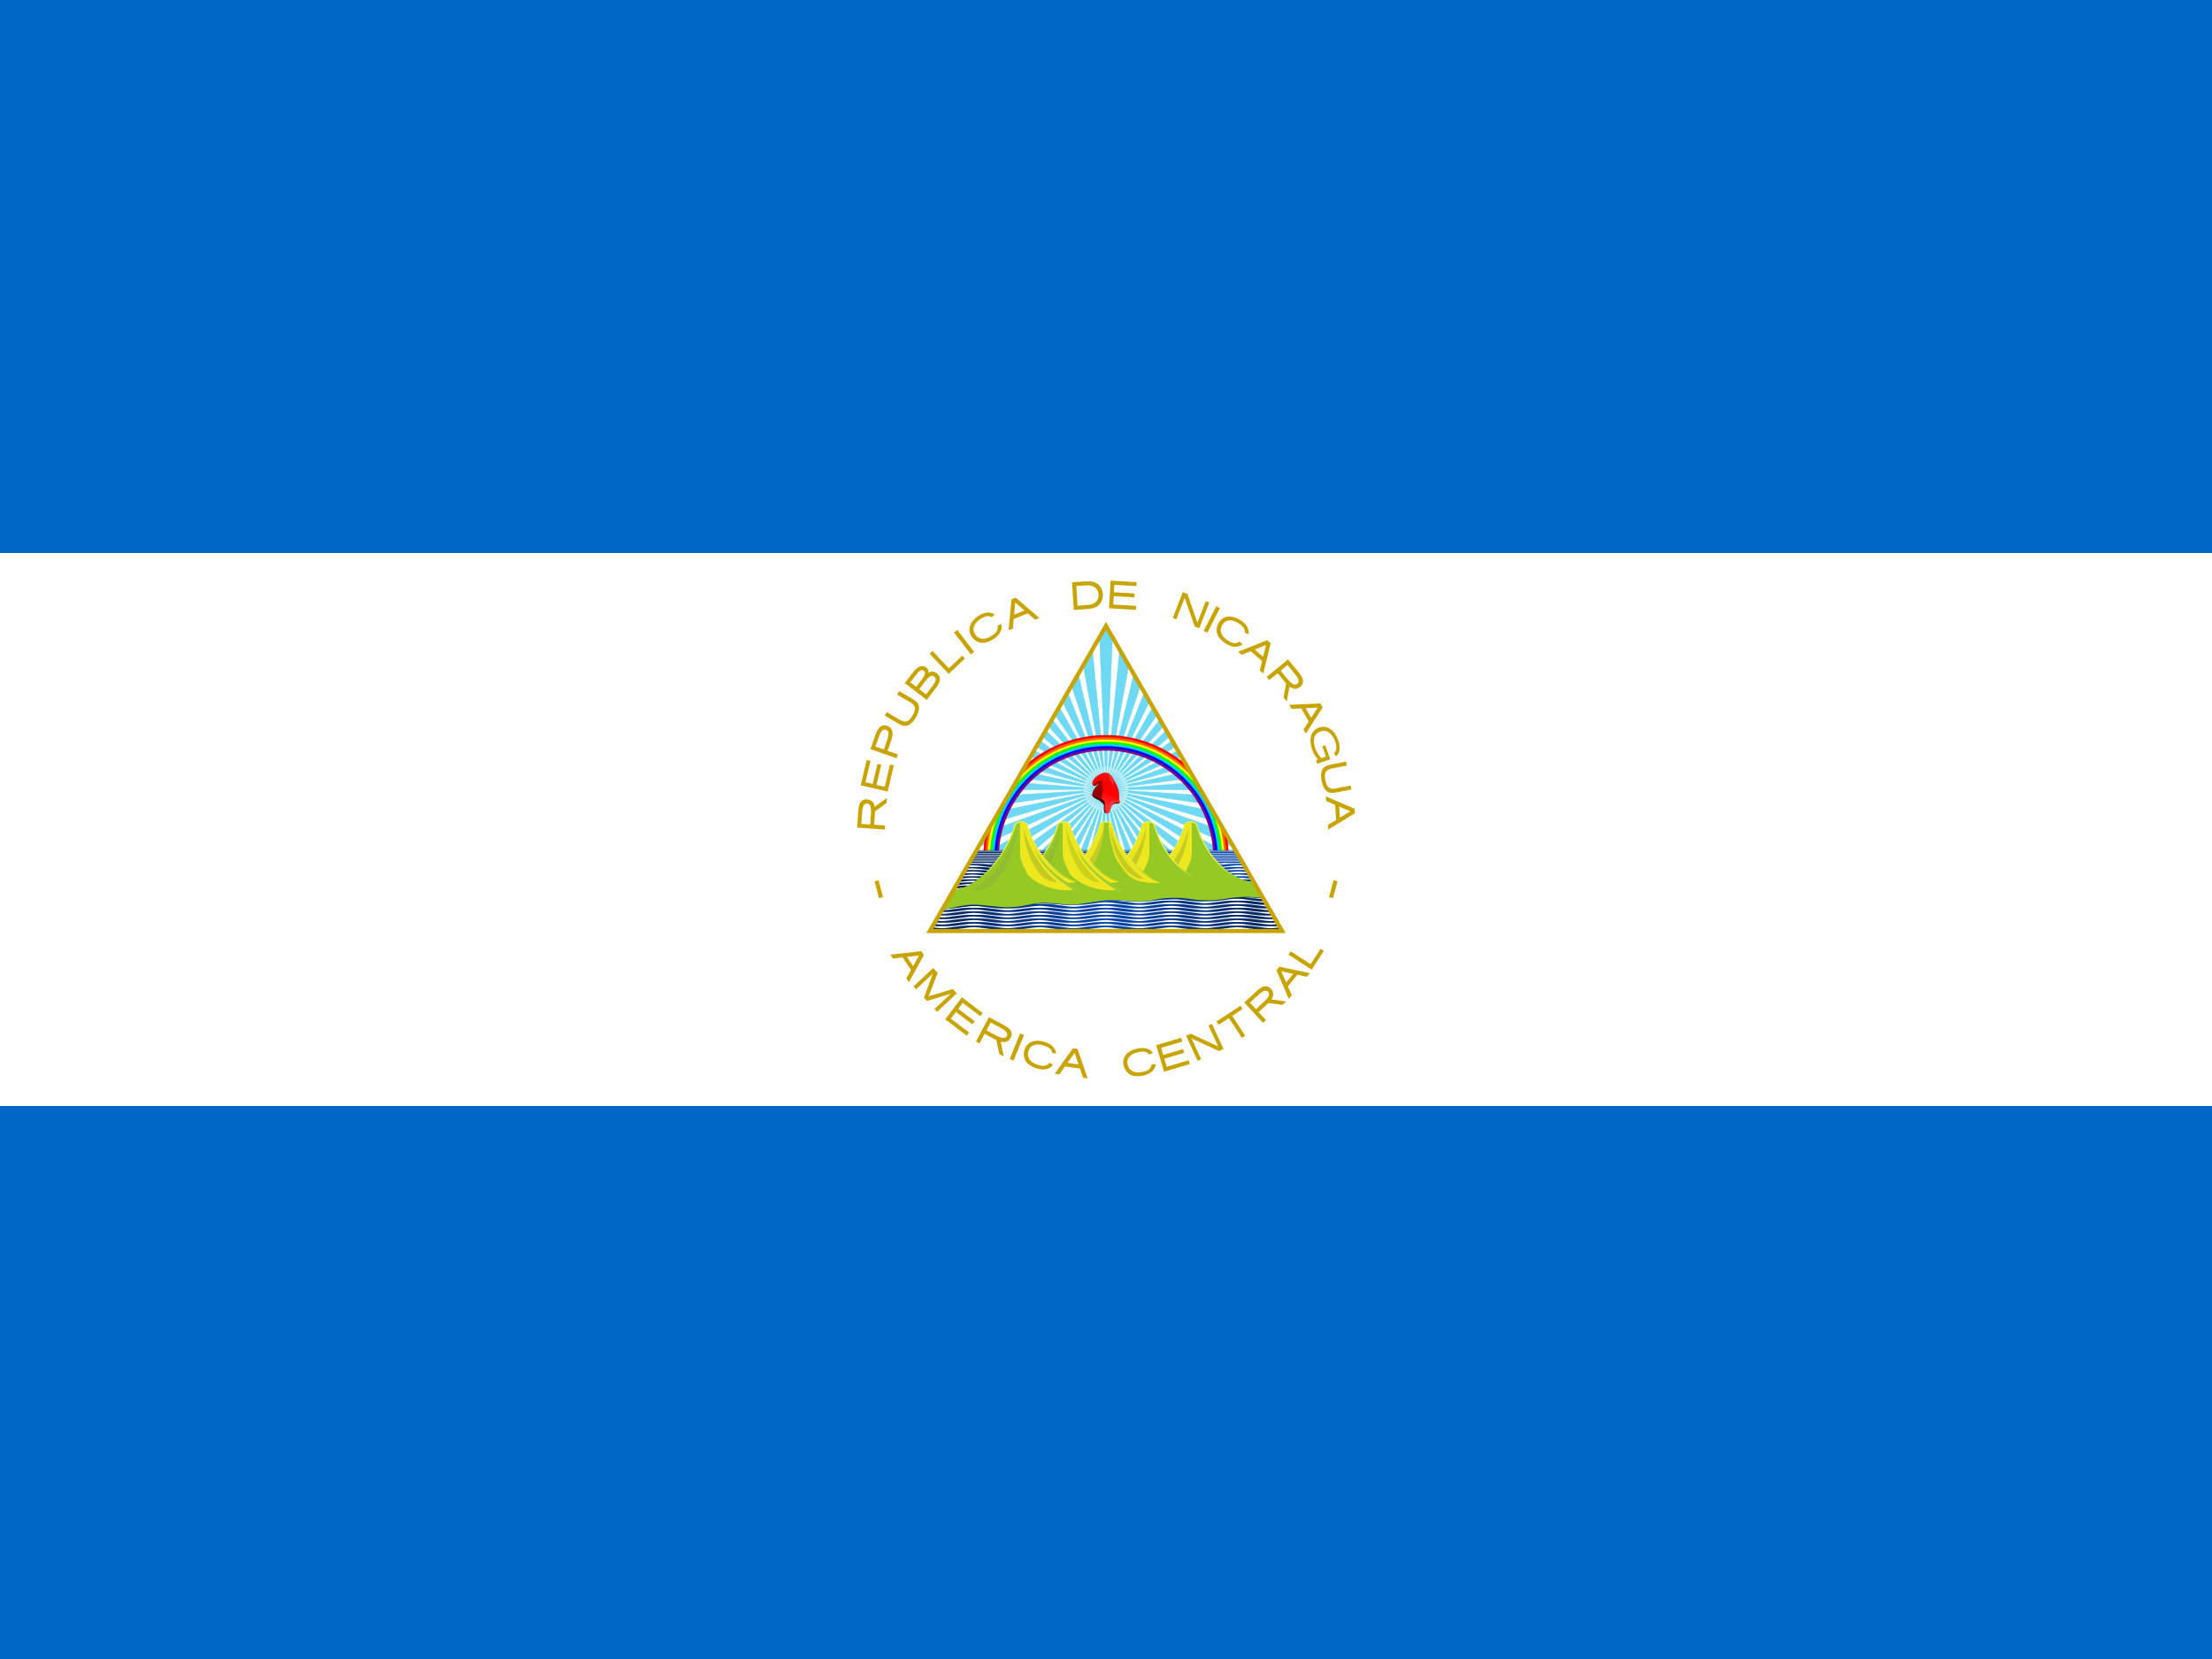
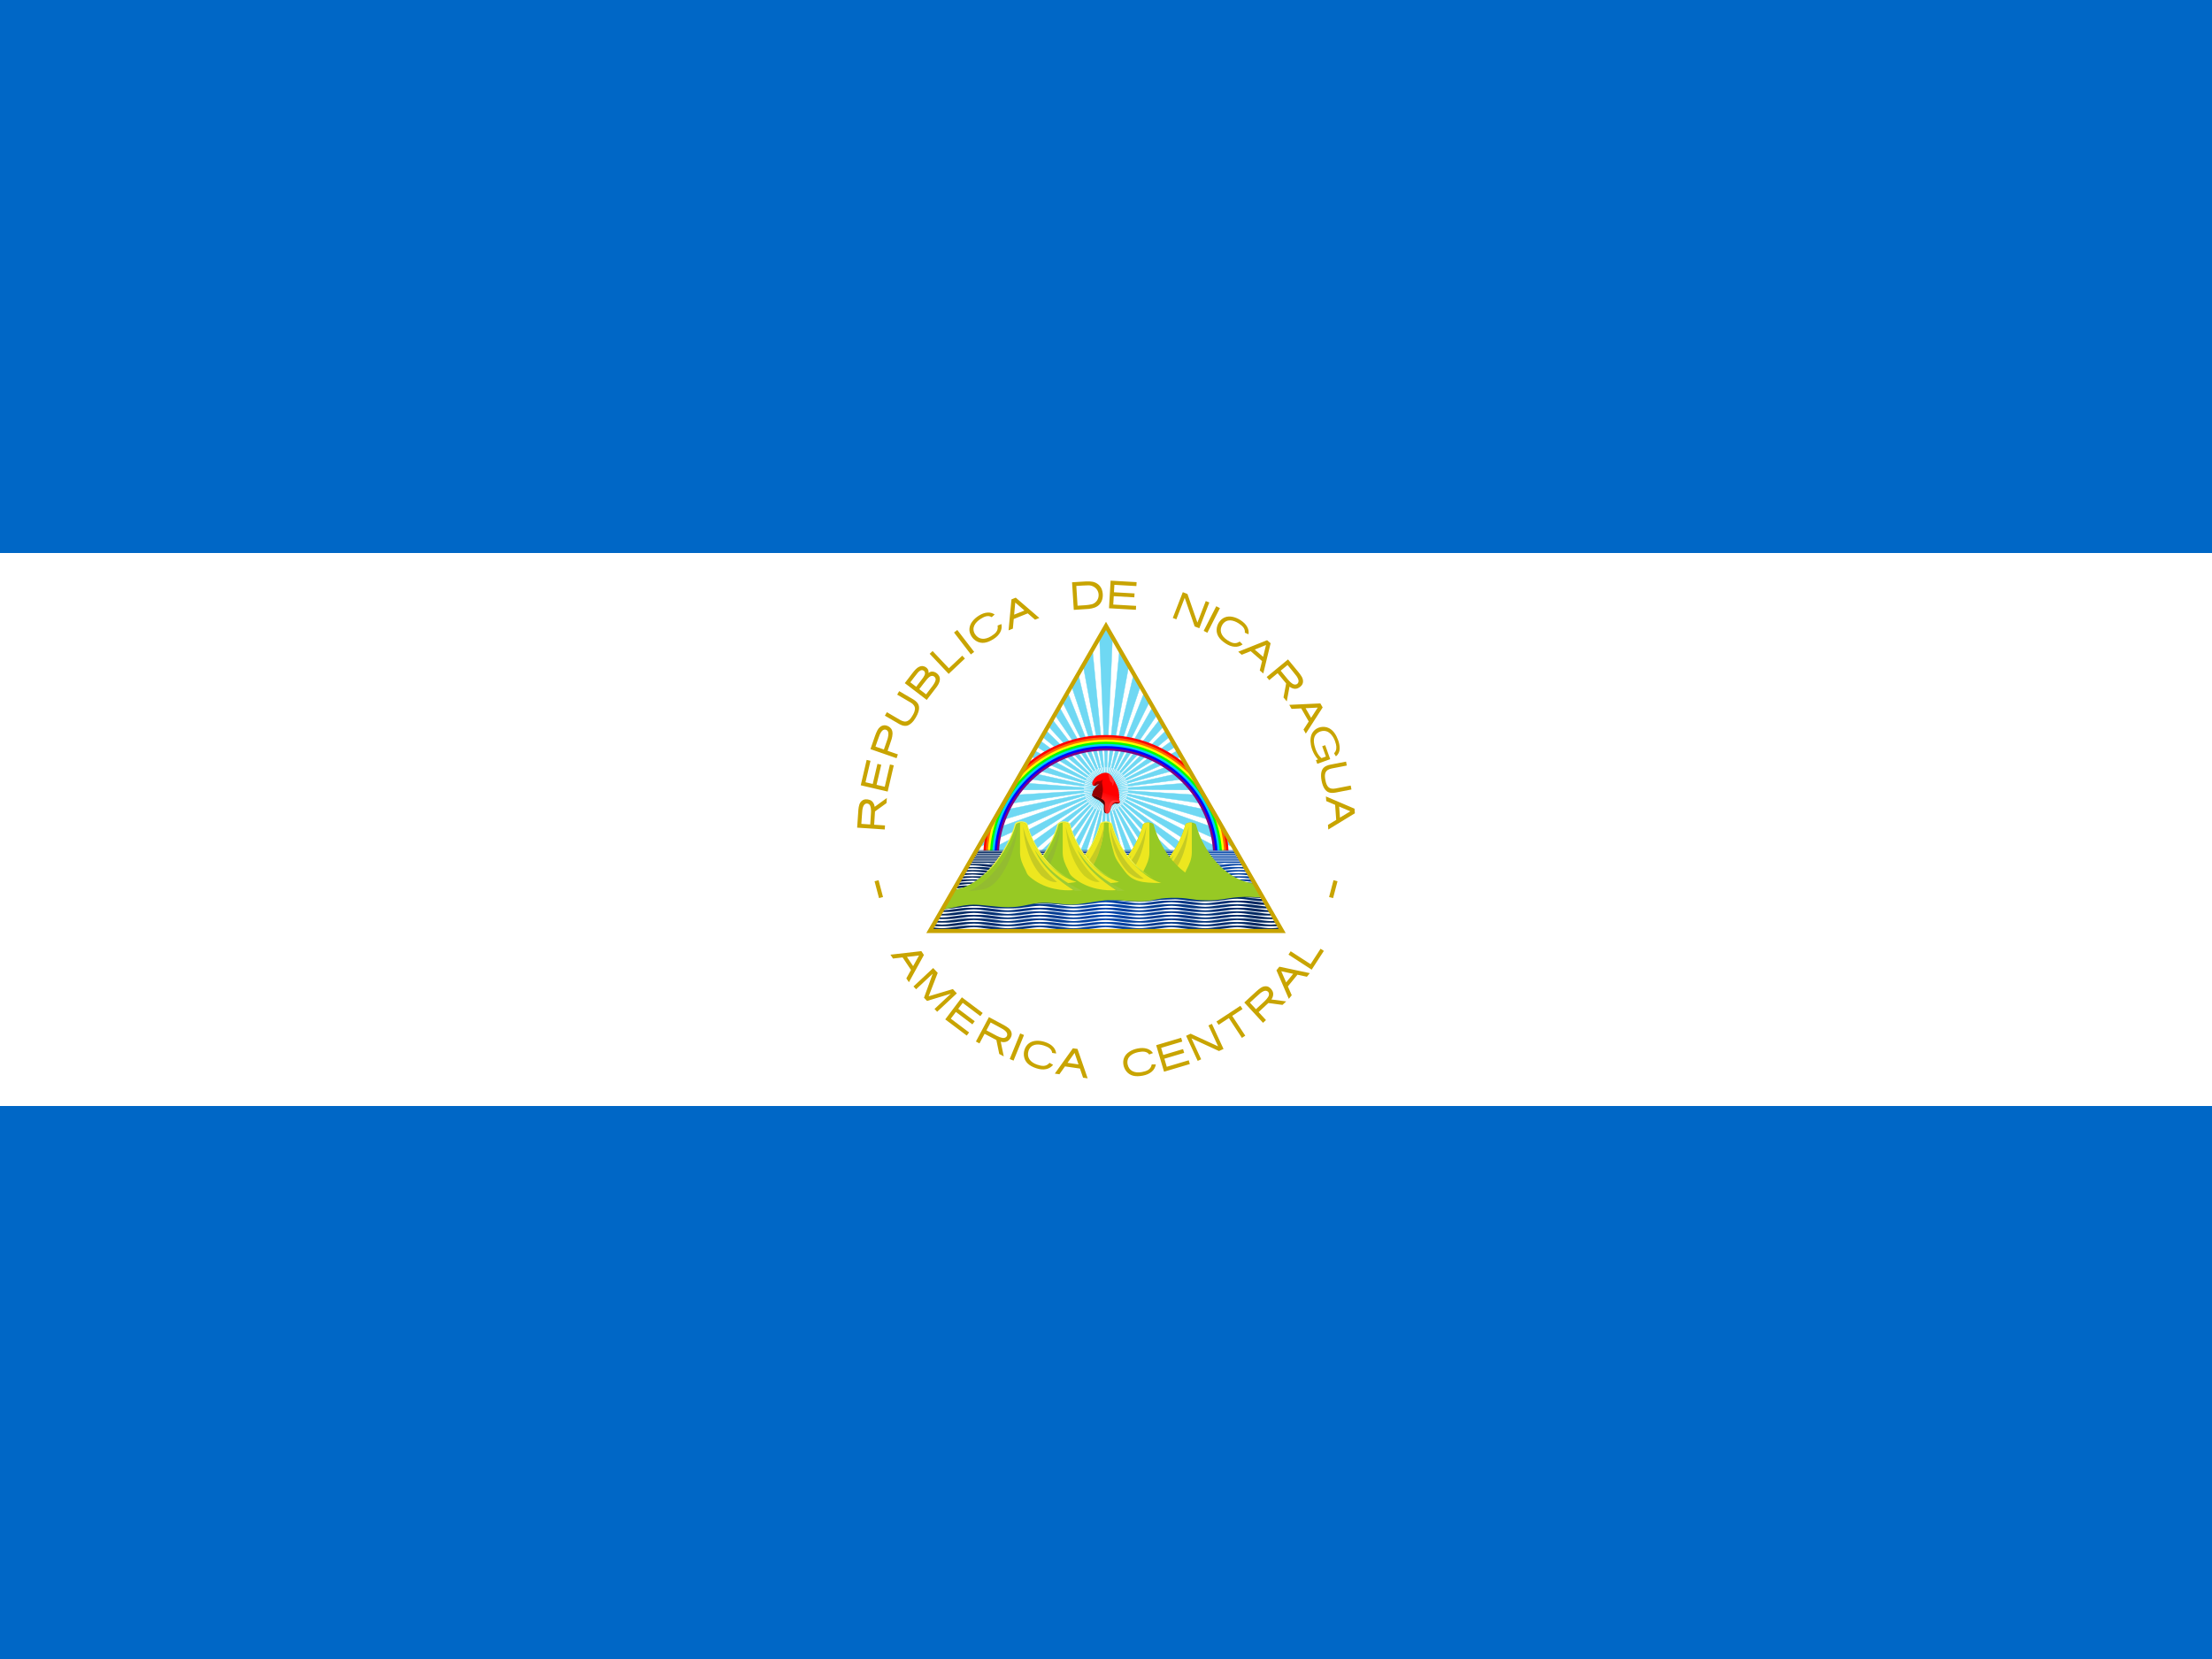
<svg xmlns="http://www.w3.org/2000/svg" xmlns:xlink="http://www.w3.org/1999/xlink" height="480" width="640" id="flag-icon-css-ni">
  <defs>
    <linearGradient y2="283.42" x2="500.626" y1="289.055" x1="498.738" gradientUnits="userSpaceOnUse" id="f">
      <stop offset="0" stop-color="#510000" />
      <stop offset=".3" stop-color="#8a0000" />
      <stop offset="1" stop-color="#a00" />
    </linearGradient>
    <linearGradient y2="287.449" x2="502.927" y1="291.373" x1="501.444" gradientUnits="userSpaceOnUse" id="g">
      <stop offset="0" stop-color="#ff2a2a" />
      <stop offset="1" stop-color="red" />
    </linearGradient>
    <linearGradient y2="317.647" x2="484.764" y1="311.709" x1="484.764" gradientUnits="userSpaceOnUse" id="b">
      <stop offset="0" stop-color="#F5F549" />
      <stop offset="1" stop-color="#97C924" />
    </linearGradient>
    <linearGradient id="a">
      <stop offset="0" stop-color="#025" />
      <stop offset=".5" stop-color="#04a" />
      <stop offset="1" stop-color="#025" />
    </linearGradient>
    <linearGradient y2="317.486" x2="634.411" y1="317.486" x1="444.509" gradientUnits="userSpaceOnUse" xlink:href="#a" id="h" />
    <clipPath id="c">
      <path d="M500 226.375l-63.702 110.332h127.4z" />
    </clipPath>
    <linearGradient xlink:href="#a" id="o" gradientUnits="userSpaceOnUse" x1="444.509" y1="317.486" x2="634.411" y2="317.486" />
    <linearGradient xlink:href="#a" id="p" gradientUnits="userSpaceOnUse" x1="444.509" y1="317.486" x2="634.411" y2="317.486" />
    <linearGradient xlink:href="#a" id="q" gradientUnits="userSpaceOnUse" x1="444.509" y1="317.486" x2="634.411" y2="317.486" />
    <linearGradient xlink:href="#a" id="r" gradientUnits="userSpaceOnUse" x1="444.509" y1="317.486" x2="634.411" y2="317.486" />
    <linearGradient xlink:href="#b" id="u" gradientUnits="userSpaceOnUse" x1="484.764" y1="311.709" x2="484.764" y2="317.647" />
    <linearGradient xlink:href="#a" id="x" gradientTransform="scale(4.45715 .22436)" x1="98.901" y1="1440.155" x2="124.971" y2="1440.155" gradientUnits="userSpaceOnUse" />
    <linearGradient xlink:href="#a" id="j" gradientUnits="userSpaceOnUse" x1="444.509" y1="317.486" x2="634.411" y2="317.486" />
    <linearGradient xlink:href="#a" id="l" gradientUnits="userSpaceOnUse" x1="444.509" y1="317.486" x2="634.411" y2="317.486" />
    <linearGradient xlink:href="#a" id="m" gradientUnits="userSpaceOnUse" x1="444.509" y1="317.486" x2="634.411" y2="317.486" />
    <linearGradient xlink:href="#a" id="i" gradientUnits="userSpaceOnUse" x1="444.509" y1="317.486" x2="634.411" y2="317.486" />
-     <linearGradient xlink:href="#b" id="s" gradientUnits="userSpaceOnUse" x1="484.764" y1="311.709" x2="484.764" y2="317.647" />
+     <linearGradient xlink:href="#b" id="N4Y" gradientUnits="userSpaceOnUse" x1="484.764" y1="311.709" x2="484.764" y2="317.647" />
    <linearGradient xlink:href="#b" id="v" gradientUnits="userSpaceOnUse" x1="484.764" y1="311.709" x2="484.764" y2="317.647" />
    <linearGradient xlink:href="#a" id="y" gradientUnits="userSpaceOnUse" gradientTransform="scale(9.12405 .1096)" x1="47.855" y1="3054.214" x2="61.745" y2="3054.214" />
  </defs>
  <path fill="#0067c6" d="M0 0h640v480H0z" />
  <path fill="#fff" d="M0 160h640v160H0z" />
  <path d="M248 239.463l7.983.534c.027-.39.05-.778.08-1.167l-3.14-.21c.078-1.282.185-2.563.242-3.847 1.11-.803 2.222-1.605 3.33-2.414l.098-1.48-3.51 2.55c-.12-.83-.578-1.686-1.413-1.974-.73-.265-1.625-.31-2.258.21-.803.59-.947 1.648-1.05 2.567-.14 1.742-.24 3.488-.362 5.23zm1.216-1.09c.096-1.31.155-2.623.28-3.93.1-.647.218-1.394.784-1.806.51-.34 1.267-.087 1.477.49.417 1 .232 2.1.178 3.145l-.15 2.273-2.57-.172zm-.176-11.168c2.596.606 5.193 1.212 7.79 1.82l1.77-7.584c-.37-.085-.738-.17-1.107-.257l-1.506 6.45-2.37-.554c.45-1.938.903-3.876 1.356-5.813l-1.1-.258-1.36 5.812-2.097-.49 1.45-6.208-1.113-.26c-.57 2.447-1.142 4.894-1.714 7.34zm2.806-10.462l7.556 2.628.383-1.103c-.99-.344-1.98-.69-2.972-1.033.388-1.143.813-2.274 1.17-3.427.256-.942.453-2.043-.1-2.918-.45-.648-1.25-1.063-2.04-1.038-.87.037-1.58.678-1.967 1.42-.57 1.074-.89 2.255-1.307 3.392l-.724 2.08zm1.46-.73c.404-1.133.77-2.28 1.207-3.403.273-.6.605-1.31 1.294-1.5.567-.13 1.16.306 1.21.887.14 1.068-.328 2.077-.656 3.07l-.623 1.792-2.43-.846zm2.714-8.947c1.424.827 2.836 1.674 4.27 2.486.807.435 1.832.683 2.677.196 1.153-.638 1.875-1.816 2.44-2.965.447-.968.77-2.17.202-3.16-.613-.99-1.726-1.443-2.676-2.033l-2.766-1.618c-.195.335-.39.67-.587 1.004 1.357.798 2.722 1.58 4.07 2.39.646.392 1.18 1.103 1.07 1.894-.128.942-.667 1.77-1.204 2.53-.442.618-1.186 1.116-1.975.95-.822-.16-1.49-.697-2.214-1.087l-2.72-1.59c-.195.334-.39.67-.587 1.003zm5.762-9.416l6.353 4.86c.986-1.286 1.968-2.577 2.96-3.858.57-.817 1.095-1.88.71-2.883-.35-.8-1.173-1.417-2.054-1.458-.397-.054-.916.247-1.13.38.225-.853-.473-1.655-1.26-1.88-.944-.337-1.903.27-2.528.942-.737.8-1.352 1.703-2.025 2.555l-1.025 1.34zm1.61-.24c.745-.95 1.448-1.936 2.227-2.86.362-.403.943-.86 1.505-.564.512.222.638.868.394 1.333-.39.83-1.03 1.505-1.565 2.243-.29.38-.58.76-.872 1.14-.564-.43-1.127-.86-1.69-1.292zm2.59 1.982c.77-.987 1.498-2.01 2.312-2.962.415-.435.938-.983 1.597-.858.565.13.975.74.78 1.31-.317 1.046-1.1 1.848-1.73 2.715l-.994 1.298-1.964-1.503zm3.003-10.228l5.494 5.815 4.705-4.447-.78-.826-3.765 3.556-.097.09-.07-.072-4.643-4.915zm7.043-6.162l4.876 6.342.952-.732-4.877-6.342zm7.165-4.866c-.79.492-1.428 1.068-1.918 1.74-.49.67-.753 1.37-.792 2.098-.038.73.157 1.436.587 2.126a4.116 4.116 0 0 0 1.58 1.475 3.59 3.59 0 0 0 2.14.394c.774-.087 1.646-.43 2.617-1.034.932-.58 1.593-1.25 2-2.02.39-.738.5-1.522.333-2.357l-1.106.432c.29 1.6-.742 2.367-1.896 3.1-1.807 1.1-3.568 1.02-4.647-.632-1.118-1.862.105-3.4 1.642-4.4 1.09-.68 2.167-1.146 3.19-.494l.866-.772a3.195 3.195 0 0 0-2.044-.56c-.81.046-1.655.343-2.55.902zm9.453-4.718l-.837 8.965 1.245-.502.252-2.78h.004l4.048-1.633 2.11 1.828 1.245-.503-6.82-5.876-1.247.502zm1.095.92l2.66 2.302-2.978 1.2.32-3.503zm16.439-5.865l.5 7.984c1.444-.097 2.89-.165 4.33-.285 1.135-.13 2.352-.424 3.128-1.327 1-1.11 1.143-2.77.705-4.15-.368-1.217-1.462-2.137-2.7-2.37-1.22-.235-2.464-.05-3.692.006l-2.27.143zm1.232 1.062c1.15-.06 2.297-.173 3.448-.18a2.94 2.94 0 0 1 1.83.56c.8.548 1.27 1.534 1.166 2.5-.057 1.113-.875 2.136-1.956 2.417-.618.16-1.26.205-1.893.275l-2.238.14c-.12-1.904-.24-3.808-.358-5.712zM321.33 168c-.15 2.662-.303 5.325-.455 7.987l7.773.444.065-1.133c-2.204-.126-4.408-.253-6.613-.378l.14-2.432c1.985.112 3.972.227 5.958.34l.065-1.13c-1.987-.112-3.973-.227-5.96-.34.04-.717.083-1.434.123-2.15 2.122.12 4.244.242 6.365.363l.067-1.14-7.526-.43zm20.89 3.333l-2.894 7.458 1.03.4 2.293-5.913.118-.307.128.34 2.758 7.936 1.348.522 2.893-7.458-1.032-.4-2.292 5.91-.117.303-.126-.338-2.763-7.93zm10.746 4.617l-3.636 7.125-1.07-.545 3.638-7.126zm6.034 3.535c-.776-.513-1.565-.852-2.38-1.017-.814-.165-1.56-.114-2.238.156-.68.27-1.24.74-1.687 1.42a4.116 4.116 0 0 0-.68 2.052c-.046.743.13 1.44.534 2.11.4.666 1.074 1.315 2.03 1.946.916.605 1.8.926 2.67.975a3.446 3.446 0 0 0 2.28-.68l-.855-.826c-1.332.932-2.46.315-3.608-.43-1.753-1.182-2.415-2.816-1.365-4.485 1.226-1.794 3.134-1.325 4.684-.344 1.074.708 1.945 1.49 1.78 2.693l1.063.466c.124-.715.014-1.41-.346-2.093-.378-.717-1.002-1.36-1.883-1.942zm7.618 5.745l-8.363 3.336 1.014.88 2.59-1.04.003.004 3.295 2.86-.667 2.71 1.015.88 2.127-8.75-1.015-.88zm-.32 1.393l-.84 3.417-2.424-2.106 3.264-1.31zm6.362 4.167l-6.173 5.09.743.9 2.428-2c.823.986 1.624 1.992 2.464 2.964-.257 1.347-.515 2.693-.765 4.04l.942 1.144c.267-1.422.536-2.843.804-4.264.69.567 1.702.85 2.528.402.71-.336 1.336-.982 1.373-1.805.086-1.102-.7-1.996-1.33-2.814-1.004-1.22-2.01-2.438-3.015-3.657zm-.136 1.626c.864 1.067 1.77 2.1 2.597 3.2.38.565.855 1.36.42 2.02-.36.567-1.15.517-1.632.15-.98-.66-1.627-1.67-2.392-2.547l-.978-1.187 1.986-1.637zm9.494 11.104l-8.994.413.67 1.164 2.788-.135.002.005 2.177 3.78-1.517 2.343.67 1.165 4.875-7.57-.67-1.164zm-.758 1.212l-1.912 2.953-1.602-2.783 3.514-.17zm5.89 9.378c-.5-1.357-1.288-2.747-2.623-3.426-1.485-.746-3.462-.383-4.515.925-.918 1.086-.965 2.624-.72 3.96.29 1.535.993 2.996 2.05 4.15-.2.07-.398.142-.597.214l.383 1.065c1.25-.45 2.498-.9 3.747-1.348-.486-1.35-.97-2.698-1.457-4.047-.29.104-.577.208-.866.31l1.072 2.984c-.423.15-.846.303-1.27.455-1.12-.962-1.744-2.384-2.07-3.798-.24-1.062-.25-2.334.556-3.17.924-.96 2.56-1.258 3.67-.44 1.093.802 1.71 2.1 2.022 3.388.214.848.18 1.856-.464 2.518-.18.135.105.323.154.484l.306.505a2.823 2.823 0 0 0 1.074-2.237c.023-.852-.165-1.697-.45-2.495zm2.3 6.248l-4.475.87c-.83.16-1.453.425-1.868.774-.414.35-.68.842-.807 1.497-.126.647-.108 1.442.077 2.408a.197.197 0 0 1 .004.022c.19.966.472 1.71.833 2.262.364.56.794.917 1.31 1.085.515.17 1.19.18 2.02.018l4.475-.87-.222-1.142-4.366.85c-1.96.38-2.62-.65-2.957-2.415l-.004-.022c-.35-1.763-.125-2.966 1.835-3.348l4.366-.85-.22-1.14zm2.453 13.616l-8.278-3.54.097 1.34 2.57 1.09v.005l.314 4.35-2.385 1.45.098 1.34 7.682-4.697-.097-1.34zm-1.21.76l-3.005 1.828-.232-3.203 3.237 1.375zM254.2 254.668l-1.16.306 1.284 4.874 1.16-.306zm131.626 0l1.16.305-1.282 4.874-1.16-.305zM266.574 275.19l-8.945 1.03.747 1.116 2.772-.327.002.004 2.43 3.623-1.352 2.44.748 1.116 4.344-7.886-.748-1.116zm-.674 1.262l-1.704 3.077-1.79-2.668 3.494-.41zm4.098 3.626l-5.702 5.332.76.814 4.806-4.493-2.52 6.937.873.934 6.89-2.09-4.72 4.412.762.814 5.7-5.332-1.155-1.236-7 2.09 2.62-6.774zm8.304 8.472l-4.812 6.392 6.22 4.684.684-.908-5.29-3.985 1.464-1.945 4.768 3.59.68-.903-4.768-3.59 1.296-1.722c1.698 1.28 3.395 2.557 5.093 3.835l.687-.912-6.022-4.535zm7.828 5.73l-3.768 7.058 1.03.55 1.482-2.775c1.137.6 2.26 1.224 3.408 1.803.276 1.343.55 2.685.832 4.027l1.307.698-.88-4.247c.856.26 1.898.138 2.49-.592.505-.563.847-1.354.606-2.11-.28-1.043-1.307-1.59-2.174-2.094-1.442-.776-2.89-1.543-4.332-2.316zm.493 1.556c1.206.658 2.44 1.268 3.62 1.97.548.368 1.243.874 1.174 1.62-.06.654-.766 1.003-1.363.864-1.167-.193-2.152-.89-3.192-1.41l-1.45-.773 1.21-2.27zm8.543 3.169l-3.023 7.407 1.11.453 3.024-7.407zm7.214 2.492c-.884-.294-1.734-.416-2.564-.364-.828.052-1.534.295-2.12.732-.585.436-1.004 1.037-1.26 1.81a4.116 4.116 0 0 0-.126 2.158c.15.73.502 1.356 1.065 1.898.56.54 1.38.993 2.465 1.353 1.043.346 1.98.427 2.832.248a3.445 3.445 0 0 0 2.027-1.25l-1.042-.573c-1.044 1.245-2.294.942-3.596.522-2-.69-3.063-2.094-2.482-3.98.718-2.05 2.683-2.092 4.433-1.547 1.22.404 2.266.934 2.42 2.137l1.146.174a3.192 3.192 0 0 0-.877-1.93c-.55-.594-1.32-1.054-2.323-1.387zm8.043 1.801l-5.232 7.327 1.33.192 1.616-2.275h.006l4.318.625.904 2.64 1.33.193-2.94-8.51-1.33-.192zm.484 1.344l1.14 3.328-3.177-.46 2.037-2.868zm18.269-1.288c-.914.177-1.715.486-2.414.938-.697.45-1.194 1.008-1.49 1.675-.297.668-.37 1.397-.215 2.195.142.732.46 1.38.948 1.944.487.563 1.102.938 1.857 1.135.752.196 1.69.19 2.812-.027 1.08-.208 1.935-.596 2.59-1.17a3.445 3.445 0 0 0 1.157-2.08l-1.188.007c-.302 1.597-1.54 1.945-2.88 2.215-2.08.38-3.696-.326-4.112-2.254-.377-2.14 1.315-3.137 3.11-3.52 1.26-.244 2.432-.293 3.154.682l1.085-.41a3.183 3.183 0 0 0-1.71-1.255c-.77-.248-1.667-.273-2.704-.073zm5.342-.946c.76 2.557 1.517 5.113 2.276 7.67 2.488-.74 4.976-1.477 7.465-2.215-.11-.363-.217-.727-.325-1.09l-6.35 1.884c-.23-.778-.46-1.556-.692-2.335 1.907-.566 3.815-1.13 5.722-1.697l-.322-1.085-5.722 1.698-.612-2.065 6.112-1.814-.325-1.096-7.227 2.144zm8.655-2.72c1.12 2.42 2.24 4.84 3.358 7.26l1.003-.462-2.8-6.056c2.588 1.174 5.163 2.383 7.746 3.57.172.15.344.05.516-.042l1.007-.465c-1.12-2.42-2.24-4.84-3.358-7.26l-1.005.463 2.798 6.048c-2.66-1.205-5.303-2.443-7.956-3.66-.437.2-.873.402-1.31.604zm8.785-4.126l.626.952 2.858-1.88.108-.072.054.082 3.717 5.648.973-.64-3.718-5.647-.054-.082.112-.073 2.87-1.89-.625-.952zm8.049-5.512l5.422 5.883c.286-.263.572-.528.86-.79l-2.134-2.315c.94-.876 1.9-1.73 2.826-2.623 1.358.182 2.717.366 4.076.542l1.09-1.004-4.3-.57c.526-.72.754-1.745.26-2.546-.374-.69-1.053-1.28-1.877-1.27-1.105-.027-1.955.808-2.737 1.48l-3.486 3.213zm1.632.046c1.017-.92 2-1.884 3.05-2.768.545-.41 1.313-.93 1.997-.53.584.33.578 1.12.24 1.62-.606 1.017-1.58 1.72-2.416 2.532l-1.127 1.04c-.58-.632-1.163-1.263-1.744-1.894zm7.675-9.362l3.58 8.262.85-1.04-1.117-2.557.003-.005 2.763-3.378 2.728.588.852-1.04-8.807-1.87-.85 1.04zm1.402.28l3.44.738-2.034 2.486-1.406-3.225zm2.082-4.812l6.713 4.353 3.523-5.432-.954-.62-2.818 4.347-.072.11-.085-.054-5.674-3.68z" fill="#c8a400" />
  <g clip-path="url(#c)" transform="matrix(.8 0 0 .8 -80 0)">
    <path d="M500 226.408l-31.478 54.535-15.42 26.702H546.9l-14.715-25.484L500 226.41z" fill="#fff" />
    <g id="e">
      <g id="d">
        <path d="M500 226.408l-2.356 4.082L500 285.467l2.358-54.977z" opacity=".62" fill="#17c0eb" stroke="#17c0eb" stroke-width=".129" />
        <path d="M500 277.475l-.133.003.134 3.11.135-3.11c-.045 0-.09-.003-.134-.003z" fill="#fff" />
      </g>
      <use height="100%" width="100%" xlink:href="#d" transform="rotate(72 500 285.467)" />
      <use height="100%" width="100%" xlink:href="#d" transform="rotate(144 500 285.467)" />
      <use height="100%" width="100%" xlink:href="#d" transform="rotate(-144 500 285.467)" />
      <use height="100%" width="100%" xlink:href="#d" transform="rotate(-72 500 285.467)" />
    </g>
    <use height="100%" width="100%" xlink:href="#e" transform="rotate(8 500 285.467)" />
    <use height="100%" width="100%" xlink:href="#e" transform="rotate(16 500 285.467)" />
    <use height="100%" width="100%" xlink:href="#e" transform="rotate(24 500 285.467)" />
    <use height="100%" width="100%" xlink:href="#e" transform="rotate(32 500 285.467)" />
    <use height="100%" width="100%" xlink:href="#e" transform="rotate(40 500 285.467)" />
    <use height="100%" width="100%" xlink:href="#e" transform="rotate(48 500 285.467)" />
    <use height="100%" width="100%" xlink:href="#e" transform="rotate(56 500 285.467)" />
    <use height="100%" width="100%" xlink:href="#e" transform="rotate(64 500 285.467)" />
    <path d="M500 265.844a44.236 44.236 0 0 0-28.97 10.75L456.376 302c-.5 2.67-.75 5.434-.75 8.25h5.03c0-21.726 17.62-39.344 39.345-39.344 21.727 0 39.344 17.618 39.344 39.344h5.03c0-2.813-.248-5.582-.75-8.25l-14.655-25.406a44.25 44.25 0 0 0-28.97-10.75z" fill="red" />
    <path d="M500 266.656c-11.764 0-22.44 4.675-30.28 12.25l-12.032 20.844a43.596 43.596 0 0 0-1.28 10.5h4.25c0-21.726 17.616-39.344 39.342-39.344 21.727 0 39.344 17.618 39.344 39.344h4.25a43.86 43.86 0 0 0-1.28-10.53l-12.032-20.814c-7.84-7.574-18.518-12.25-30.282-12.25z" fill="#f60" />
    <path d="M500 267.47c-12.702 0-24.1 5.52-31.938 14.31l-8.718 15.095a42.733 42.733 0 0 0-2.125 13.375h3.436c0-21.726 17.618-39.344 39.344-39.344 21.726 0 39.344 17.618 39.344 39.344h3.437c0-4.673-.74-9.165-2.124-13.375l-8.72-15.095c-7.835-8.788-19.236-14.312-31.937-14.312z" fill="#ff0" />
    <path d="M500 268.25c-14.55 0-27.372 7.414-34.906 18.656l-2.813 4.875a41.818 41.818 0 0 0-4.28 18.47h2.656c0-21.726 17.617-39.344 39.343-39.344 21.726 0 39.343 17.618 39.343 39.344H542a41.82 41.82 0 0 0-4.282-18.437l-2.844-4.937C527.338 275.65 514.537 268.25 500 268.25z" fill="#0f0" />
    <path d="M500 269.062c-22.747 0-41.188 18.44-41.188 41.188h1.844c0-21.727 17.618-39.344 39.344-39.344 21.726 0 39.344 17.617 39.344 39.344h1.844c0-22.748-18.44-41.188-41.188-41.188z" fill="#0cf" />
    <path d="M500 269.844c-22.306 0-40.375 18.1-40.375 40.406h1.344c0-21.56 17.47-39.03 39.03-39.03 21.56 0 39.03 17.47 39.03 39.03h1.376c0-22.306-18.1-40.406-40.406-40.406z" fill="#00f" />
    <path d="M500 270.657c-21.863 0-39.588 17.725-39.588 39.59 0 .244.003.49.007.732h.8c-.005-.245-.007-.49-.007-.734 0-21.422 17.366-38.788 38.788-38.788 21.423 0 38.79 17.366 38.79 38.788 0 .245-.003.49-.008.733h.797c.003-.244.006-.49.006-.734 0-21.864-17.72-39.59-39.585-39.59z" fill="purple" />
    <path d="M500.395 288.134c-.644-.124-1.226-.484-1.775-.61-.756.725-.835 1.457-.73 2.08.26.14.31.353.877.86s.496.773.462 1.965c-.016.502.07 1.58.578 1.68.548.11.932-.345 1.09-1.16.152-.79.417-1.215.698-1.7.306-1.853-.193-2.51-1.2-3.116z" fill="#510000" />
    <path d="M497.168 283.524c-.595.015-1.528 1.012-1.943.475-.24-.31-.28-.903-.037-1.4.56-1.152 1.124-1.717 2.167-2.33 2.378-1.402 3.89-.952 5.074 1.062 1.097 1.772 2.15 3.73 2.245 5.37.03.502.283 1.41-.156 1.86-1.35 1.39-4.597-1.434-6.498-.987-.64.15-1.377.617-1.98.218-.47-.31-.078-.997.272-1.294.612-.52 1.5-2.366 1.38-3.166-.067-.446-.08.18-.526.19z" fill="red" />
    <path d="M496.927 282.548c-1.083.445-.966 1.076-1.51 1.59.154.058.766.31 1.364-.3.26-.215.55-.294.678-.363-.305.22-.523.554-.684.684-.404.328-1.034 1.082-1.34 1.845-.307.764-.43 1.673-.376 1.782.056.11.426.78 1.566 1.232 2.03.806 2.417 2.438 4.477 2.438 1.615 0 1.356-1.056 2.647-.832 1.12.194 1.714-.696.636-1.232-1.37-.468-4.092-.192-5.372.033-.413-4.083-.055-2.65-.15-4.405-.098-1.755-.624-1.86.07-3.28-.577.87-1.276.733-2.003.806z" fill="url(#f)" />
    <path d="M500.938 279.795c-.04.223-.077.516-.056.6.087.34.175.693.278.994.115.335.162.578.24.927.082.36.4.5.694.722.37.28.084 1.036.315 1.067.183.025.487-1.07.49-1.246 0-.236-.002-.426-.038-.646a15.3 15.3 0 0 0-.426-.872c-.002-.004-.007-.006-.01-.01a3.652 3.652 0 0 0-.193-.327 4.204 4.204 0 0 0-.786-.863c-.02-.015-.037-.032-.056-.047a3.936 3.936 0 0 0-.258-.187c-.062-.04-.13-.076-.194-.113z" fill="#ff2a2a" />
    <path d="M501.25 287.398c-.72-.188-1.427-.543-2.038-.725-1.2-.36-2.48-1.134-3.366-.814-.317.14-.29.455-.39.91-.042.532-.596 1.318-.136 1.06.685-.382 2.49.734 3.095 1.107.287.177.892.524 1.082 1.022.19.497.092 1.755.04 2.295-.052.566.12 1.835.687 1.987.61.163 1.078-.323 1.316-1.23.23-.88.405-1.387.757-1.915s.756-.756 1.32-.863c.564-.106 1.382.462 1.382-.203 0-.436-.385-.854-.22-1.453.127-.472-.403-.378-.843-.572-1.036-.32-1.97-.42-2.688-.607z" fill="url(#g)" />
    <path d="M498.363 288.902c-.327-.178-2.315-1.478-3.043-1.07-.23.127-.317-.017-.32-.258-.004-.24.11-.594.184-.866.074-.273.195-.792.516-1.062.687-.58 2.27.575 3.108.886-.072.436-.47 2.356-.445 2.37z" fill="#910000" />
    <path d="M501.763 291.36c.916-1.602 1.508-1.396 2.613-1.373.37.008.477-.33.393-.667-.28.624-1.663-.07-2.416.263-1.573.692-1.28 3.77-2.027 4.07.776.65 1.124-1.746 1.436-2.292z" fill="#ff3a3a" />
    <g fill="url(#h)">
      <path d="M453.103 307.645l-9.955 17.237h113.708l-9.956-17.237h-93.797z" fill="#fff" />
      <g id="n" fill="url(#i)">
        <path id="k" d="M449.705 321.364c-1.658 0-3.197.167-4.71.353l-.486.846c2.432-.216 4.696-.65 7.14-.71 3.292.08 6.282.83 9.785.83 1.518.015 3.027-.03 4.526 0 3.5 0 6.49-.75 9.784-.83 3.295.08 6.304.83 9.803.83 1.518.005 3.178-.023 4.53 0 3.5 0 6.474-.75 9.765-.83 3.293.08 6.27.83 9.77.83 1.53.015 3.032-.03 4.542 0 3.5 0 6.49-.75 9.787-.83 3.297.08 6.282.83 9.783.83 1.516.015 3.03-.03 4.53 0 3.5 0 6.475-.75 9.765-.83 2.55.063 4.92.52 7.486.725l-.515-.893c-1.404-.168-2.836-.32-4.37-.32-1.528-.022-3.035.03-4.546 0-3.5 0-6.474.747-9.765.828-3.297-.08-6.284-.83-9.787-.83-1.513-.02-3.03.032-4.526 0-3.5 0-6.493.75-9.786.83-3.293-.08-6.283-.83-9.782-.83-1.522-.02-3.042.032-4.547 0-3.498 0-6.475.75-9.764.83-3.294-.08-6.27-.83-9.77-.83-1.52-.02-3.025.032-4.525 0-3.5 0-6.49.75-9.785.83-3.294-.08-6.283-.83-9.783-.83-1.52-.02-3.043.032-4.547 0z" fill="url(#j)" />
        <use height="100%" width="100%" xlink:href="#k" y="-1.113" fill="url(#l)" />
        <use height="100%" width="100%" xlink:href="#k" y="-2.23" fill="url(#m)" />
      </g>
      <use height="100%" width="100%" xlink:href="#n" y="-3.344" fill="url(#o)" />
      <use height="100%" width="100%" xlink:href="#n" y="-6.691" fill="url(#p)" />
      <path d="M453.23 307.458l-.123.215h93.79l-.124-.215H453.23zm-.22.377l-.126.22h94.235l-.128-.22h-93.98zm-.2.346l-.204.357h94.792l-.205-.356H452.81zm-.317.552l-.25.433h95.518l-.25-.433h-95.017zm-.4.69l-.25.435h96.317l-.25-.434h-95.816zm-.398.692l-.247.43h97.107l-.247-.43h-96.613zm-.398.692l-.25.43h97.91l-.25-.43h-97.41zm-.43.744l-.304.53h98.877l-.303-.53h-98.27z" fill="url(#q)" />
      <path d="M457.357 312.287c3.45.662 3.782 0 3.782 0zm81.503 0s.33.662 3.782 0z" fill="url(#r)" />
    </g>
    <g fill="#ccd11e">
      <g id="t">
        <path d="M530.63 297.043c-1.708 0-2.23.862-2.23.862-2.737 10.576-11.808 21.333-22.6 21.333h-8.082v10.768c0 .003.012 0 .017 0h61.498l-6.187-10.954c-9.707-1.45-17.64-11.373-20.166-21.147 0 0-.54-.862-2.25-.862z" fill="url(#s)" />
        <path d="M530.63 297.465c-.783 0-1.26.18-1.537.355-.264.165-.315.276-.32.288 0 .007-.016.01-.02.016-1.4 5.323-4.35 10.67-8.333 14.707-4.012 4.07-9.07 6.83-14.605 6.83h-7.674v9.923h60.856l-5.68-10.058c-4.687-.612-8.973-3.163-12.458-6.694-3.986-4.037-6.932-9.383-8.334-14.706l-.017-.016c-.007-.012-.07-.105-.338-.27-.284-.177-.755-.373-1.54-.373z" fill="#97c924" />
        <path d="M530.63 297.465c.147 0 .28.02.406.034.024 3.016 0 8.108 0 10.8-.03 2.34-.83 4.223-2.012 6.44-.547 1.555-.986.964-2.35 2.858-1.83.654-3.186.91-5.138 1.216-2.517.398-8.12.75-10.887.136 3.64-1.068 6.96-3.27 9.77-6.12a30.57 30.57 0 0 0 2.13-2.4 33.663 33.663 0 0 0 3.01-4.48c.352-.626.686-1.248.997-1.893a33.86 33.86 0 0 0 1.25-2.94c.124-.33.245-.667.356-.998.222-.665.417-1.33.592-1.996.002-.006.015-.01.016-.017.007-.012.06-.122.322-.287.136-.085.332-.17.575-.237h.017c.252-.067.554-.118.946-.118z" fill="#ede71f" />
        <path d="M529.938 298.902c-.412 6.034-2.277 13.192-6.644 17.81-1.607 1.337-3.66 2.55-5.646 2.255 6.77-5.51 10.885-13.947 12.29-20.065z" fill="#c6cb24" />
        <path d="M524.494 309.28c-1.002 2.722-4.788 6.747-8.84 10.046-1.15.035-1.76.1-2.804.038 2.468-.225 8.22-5.083 11.644-10.083z" fill="#9ecb34" />
      </g>
      <use height="100%" width="100%" xlink:href="#t" x="-15.341" />
      <g fill="#c6cb24">
        <path d="M502.218 297.91c2.735 10.576 11.79 21.334 22.583 21.334h8.09v10.768c0 .003-.015 0-.017 0h-65.795c-.006 0-.017.003-.017 0v-10.768h8.073c10.792 0 19.863-10.758 22.6-21.333 0 0 .534-.865 2.243-.865 1.708 0 2.243.866 2.243.866z" fill="url(#u)" />
        <path d="M499.975 297.465c.784 0 1.255.196 1.538.372.27.166.332.26.34.27l.016.017c1.4 5.323 4.347 10.67 8.332 14.707 4.017 4.07 9.087 6.83 14.623 6.83h7.64v9.923h-64.98v-9.923h7.675c5.535 0 10.593-2.76 14.605-6.83 3.982-4.037 6.934-9.383 8.334-14.706.002-.007.014-.01.016-.016.006-.012.057-.123.32-.288.28-.174.755-.355 1.54-.355z" fill="#97c924" />
        <path d="M499.263 297.53a3.4 3.4 0 0 0-.242.055h-.017c-.243.066-.436.15-.572.236-.263.166-.313.275-.32.287-.002.006-.016.01-.017.017a28.878 28.878 0 0 1-.949 2.993 34.22 34.22 0 0 1-1.25 2.942 34.21 34.21 0 0 1-.997 1.894 33.634 33.634 0 0 1-3.01 4.477 30.73 30.73 0 0 1-2.13 2.402c-2.81 2.85-6.128 5.05-9.77 6.117 2.766.614 4.033-.057 6.55-.455 1.952-.308 4.21-.563 6.043-1.217 1.364-1.894.9-1.3 1.446-2.854 1.18-2.218 2.906-4.222 3.334-6.68 1.62-3.023 1.903-8.615 1.903-10.214z" fill="#ede71f" />
        <path d="M499.275 298.902c-.412 6.034-2.277 13.192-6.644 17.81-1.605 1.337-3.66 2.55-5.645 2.255 6.77-5.51 10.885-13.947 12.29-20.065z" />
        <path d="M493.832 309.28c-1.002 2.722-4.788 6.748-8.84 10.046-1.15.035-1.76.1-2.804.038 2.467-.225 8.222-5.083 11.644-10.083z" fill="#9ecb34" />
        <path d="M500.95 297.584h.02c.24.067.434.15.57.236.264.165.315.274.32.286.003.006.017.01.02.018.174.665.37 1.333.59 1.996.112.332.235.665.358.995a33.6 33.6 0 0 0 1.25 2.942c.31.645.644 1.268.997 1.895a33.634 33.634 0 0 0 3.01 4.477 30.73 30.73 0 0 0 2.13 2.4c2.81 2.85 6.128 5.446 9.768 6.513-7.245.028-10.39-.63-13.022-4.016-2.632-3.387-3.605-4.868-4.14-6.937-.534-2.068-2.025-6.57-1.87-10.806z" fill="#ede71f" />
        <path d="M501.476 298.902c.412 6.034 2.22 12.006 6.587 16.625 1.607 1.337 3.66 2.55 5.646 2.255-7.336-5.002-10.83-12.762-12.234-18.88z" />
      </g>
      <g id="w">
        <path d="M484.75 297.043c-1.71 0-2.25.862-2.25.862-2.522 9.747-11.824 22.318-21.496 23.81l-4.79 8.29h49.015V318.66c-8.826-2.37-15.89-11.63-18.25-20.753 0 0-.522-.862-2.23-.862z" fill="url(#v)" />
        <path d="M484.75 297.465c-.785 0-1.256.196-1.54.372-.268.166-.33.26-.337.27l-.017.017c-1.402 5.323-4.678 10.705-8.08 14.99-3.402 4.283-9.72 8.617-14.042 9.076l-4.282 7.393h48.06V318.89c-3.554-1.09-6.8-3.267-9.552-6.06-3.982-4.037-6.934-9.383-8.334-14.706-.002-.007-.015-.01-.017-.016-.007-.012-.06-.123-.322-.288-.28-.174-.755-.355-1.54-.355z" fill="#97c924" />
        <path d="M483.445 298.903c-.617 9.043-5.653 20.454-11.34 22.42-1.855.64-5.1.864-6.227 1.008 9.948-4.73 15.828-15.852 17.567-23.427z" fill="#93bc30" />
        <path d="M484.746 297.465c-.147 0-.28.02-.406.034-.023 3.016 0 8.108 0 10.8.03 2.34.83 4.223 2.012 6.44.07.195.136.355.203.49.41 1.087.713 1.464 2.282 2.655 4.987 3.787 11.17 4.353 14.808 4.04-1.14-.898-2.358-1.715-3.43-2.467 1.71-.056 3.35-.25 4.512-.508-3.64-1.067-6.96-3.27-9.77-6.12a30.523 30.523 0 0 1-1.403-1.554c-.21-.292-.5-.698-.592-.812-1.118-1.4-2.263-2.947-3.145-4.513a34.164 34.164 0 0 1-.997-1.893 34.023 34.023 0 0 1-1.606-3.938 31.676 31.676 0 0 1-.592-1.996c-.002-.006-.015-.01-.017-.017-.006-.012-.057-.122-.32-.287a2.207 2.207 0 0 0-.576-.237h-.018a3.614 3.614 0 0 0-.946-.118z" fill="#ede71f" />
        <path d="M485.446 298.902c.412 6.034 2.277 13.192 6.644 17.81 1.606 1.337 3.66 2.55 5.646 2.255-6.77-5.51-10.886-13.947-12.29-20.065z" />
        <path d="M489.613 307.247c2.37 5.837 8.37 11.29 14.543 14.954 1.15.036 1.492.004 2.537-.06-4.42-2.37-11.54-5.753-17.08-14.893z" fill="#9ecb34" />
      </g>
      <use height="100%" width="100%" xlink:href="#w" x="-15.43" fill="#c6cb24" />
    </g>
    <g>
      <path d="M556.5 324.692c-.574.203-4.42-.19-6.433-.044l-1.28.336c-1.123-.008-2.238.024-3.33 0-3.602 0-6.65.948-10.075.948-3.433 0-6.47-.948-10.075-.948-1.12-.008-2.234.025-3.33 0-3.602 0-6.647.948-10.076.948-3.428 0-6.472-.948-10.074-.948-1.13-.007-2.242.023-3.348 0-3.602 0-6.632.948-10.058.948-3.43 0-6.456-.948-10.058-.948-.267 0-.516.01-.776.017-.178-.003-.377-.016-.557-.016-.12 0-.223-.003-.34 0-.117-.003-.237 0-.356 0-.18 0-.345.013-.523.017-.258-.007-.51-.016-.778-.016-3.606 0-6.643.95-10.076.948-3.43 0-6.473-.948-10.075-.948-.26 0-.52.01-.775.017-.18-.003-.34-.016-.522-.016-.124 0-.252-.003-.374 0-.118-.003-.238 0-.357 0-.18 0-.362.013-.54.017-.26-.007-.51-.016-.776-.016-2.88 0-6.218.607-8.936.85l-6.272 10.858 62.972-.007 64.375.007z" fill="#fff" />
      <path d="M547.993 323.11c-.2 0-.398 0-.596.008-3.24.095-5.564 1.115-11.2 1.115-5.638 0-6.22-1.02-12.584-.88-5.947.132-8.443 1.263-11.67 1.218-3.228-.043-8.473-.696-12.51-.274-4.037.423-8.828 1.284-11.973 1.29-3.91-.016-7.82-.73-11.906-.323-4.087.406-5.997 1.5-11.063 1.485-4.355-.013-9.082-.698-12.745-.695-3.435.003-7.267.957-10.086 1.443l-.844 1.464c2.247-.26 8.55-1.218 10.802-1.277 2.344-.06 10.717.483 15.335.325 4.618-.16 5.158-1.172 10.618-1.172 3.802 0 6.667.4 10.567.4 2.434 0 4.643-1.243 8.343-1.243.936-.027 1.865-.06 2.794-.09 3.12-.516 8.384.044 12.048.23 3.315.174 5.457-.614 8.914-.73 1.496-.067 2.998-.065 4.474-.147 3.46-.115 6.422.64 9.68.624 3.25-.2 6.403-.922 9.86-1.037 1.51-.07 2.998-.072 4.49-.148 2.287-.076 5.837.078 8.273.5l-.84-1.45c-2.38-.075-5.31-.634-8.18-.634z" fill="url(#x)" />
      <g id="A">
        <path id="z" d="M450.312 334.748c-3.457 0-6.402.853-9.652.945-1.21-.033-2.367-.183-3.535-.345l-.49.85c.486.032.975.063 1.488.063 1.502.02 2.99-.035 4.474 0 3.457 0 6.382-.85 9.634-.944 3.255.092 6.207.945 9.667.945 1.5.02 2.993-.035 4.474 0 3.458 0 6.413-.852 9.667-.944 3.256.092 6.23.945 9.687.945 1.495.02 2.993-.035 4.47 0 3.457 0 6.4-.852 9.652-.944 3.253.092 6.19.945 9.65.945 1.51.02 2.998-.035 4.49 0 3.457 0 6.41-.852 9.666-.944 3.257.092 6.21.945 9.67.945 1.495.02 2.99-.035 4.47 0 3.456 0 6.4-.852 9.65-.944 3.254.092 6.21.945 9.667.945 1.5.02 2.995-.035 4.473 0 .605 0 1.196-.033 1.778-.076l-.462-.797c-1.064.144-2.133.276-3.235.306-3.254-.092-6.195-.945-9.652-.945-1.51-.02-2.996.03-4.49 0-3.457 0-6.396.853-9.648.945-3.257-.09-6.206-.945-9.666-.945-1.496-.02-2.993.03-4.473 0-3.458 0-6.413.853-9.667.945-3.254-.092-6.21-.945-9.666-.945-1.503-.02-3.003.03-4.49 0-3.458 0-6.4.853-9.65.945-3.253-.092-6.194-.945-9.65-.945-1.507-.02-2.99.03-4.475 0-3.46 0-6.41.854-9.666.945-3.255-.092-6.21-.945-9.667-.945-1.502-.02-3.006.03-4.49 0z" fill="url(#y)" />
        <use height="100%" width="100%" xlink:href="#z" y="-1.289" />
        <use height="100%" width="100%" xlink:href="#z" y="-2.575" />
      </g>
      <use height="100%" width="100%" xlink:href="#A" y="-3.867" />
      <use height="100%" width="100%" xlink:href="#A" y="-7.729" />
    </g>
    <path d="M443.846 324.705l-2.427 4.19c2.838-.47 7.1-1.702 10.633-1.705 3.663-.003 8.082.903 12.438.916 5.067.014 6.977-1.08 11.064-1.485 4.086-.406 7.998.528 11.906.546 3.145-.007 7.936-1.09 11.973-1.512 4.037-.422 7.737.293 12.603.37 4.866.074 5.63-1.18 11.576-1.312 6.366-.14 6.947.878 12.584.878 4.242.23 7.883-.854 11.666-1.12 3.784-.27 5.54.042 8.305.108l-1.838-3.253c-.032 0-.062.003-.093.004l-101.246 2.225z" fill="#97c924" />
    <path d="M550.067 324.648s2.71.148 3.847.276a91.39 91.39 0 0 0 2.955.253l-.37-.485c-.574.203-4.42-.19-6.433-.044z" fill="#fff" />
  </g>
  <path d="M320 179.9l-25.713 44.548L268 269.968l51.438-.007 52.562.007-25.723-44.546L320 179.9zm0 2.4l25.24 43.723 24.68 42.742-50.482-.003-49.36.003 25.247-43.716z" fill="#c8a400" />
</svg>
